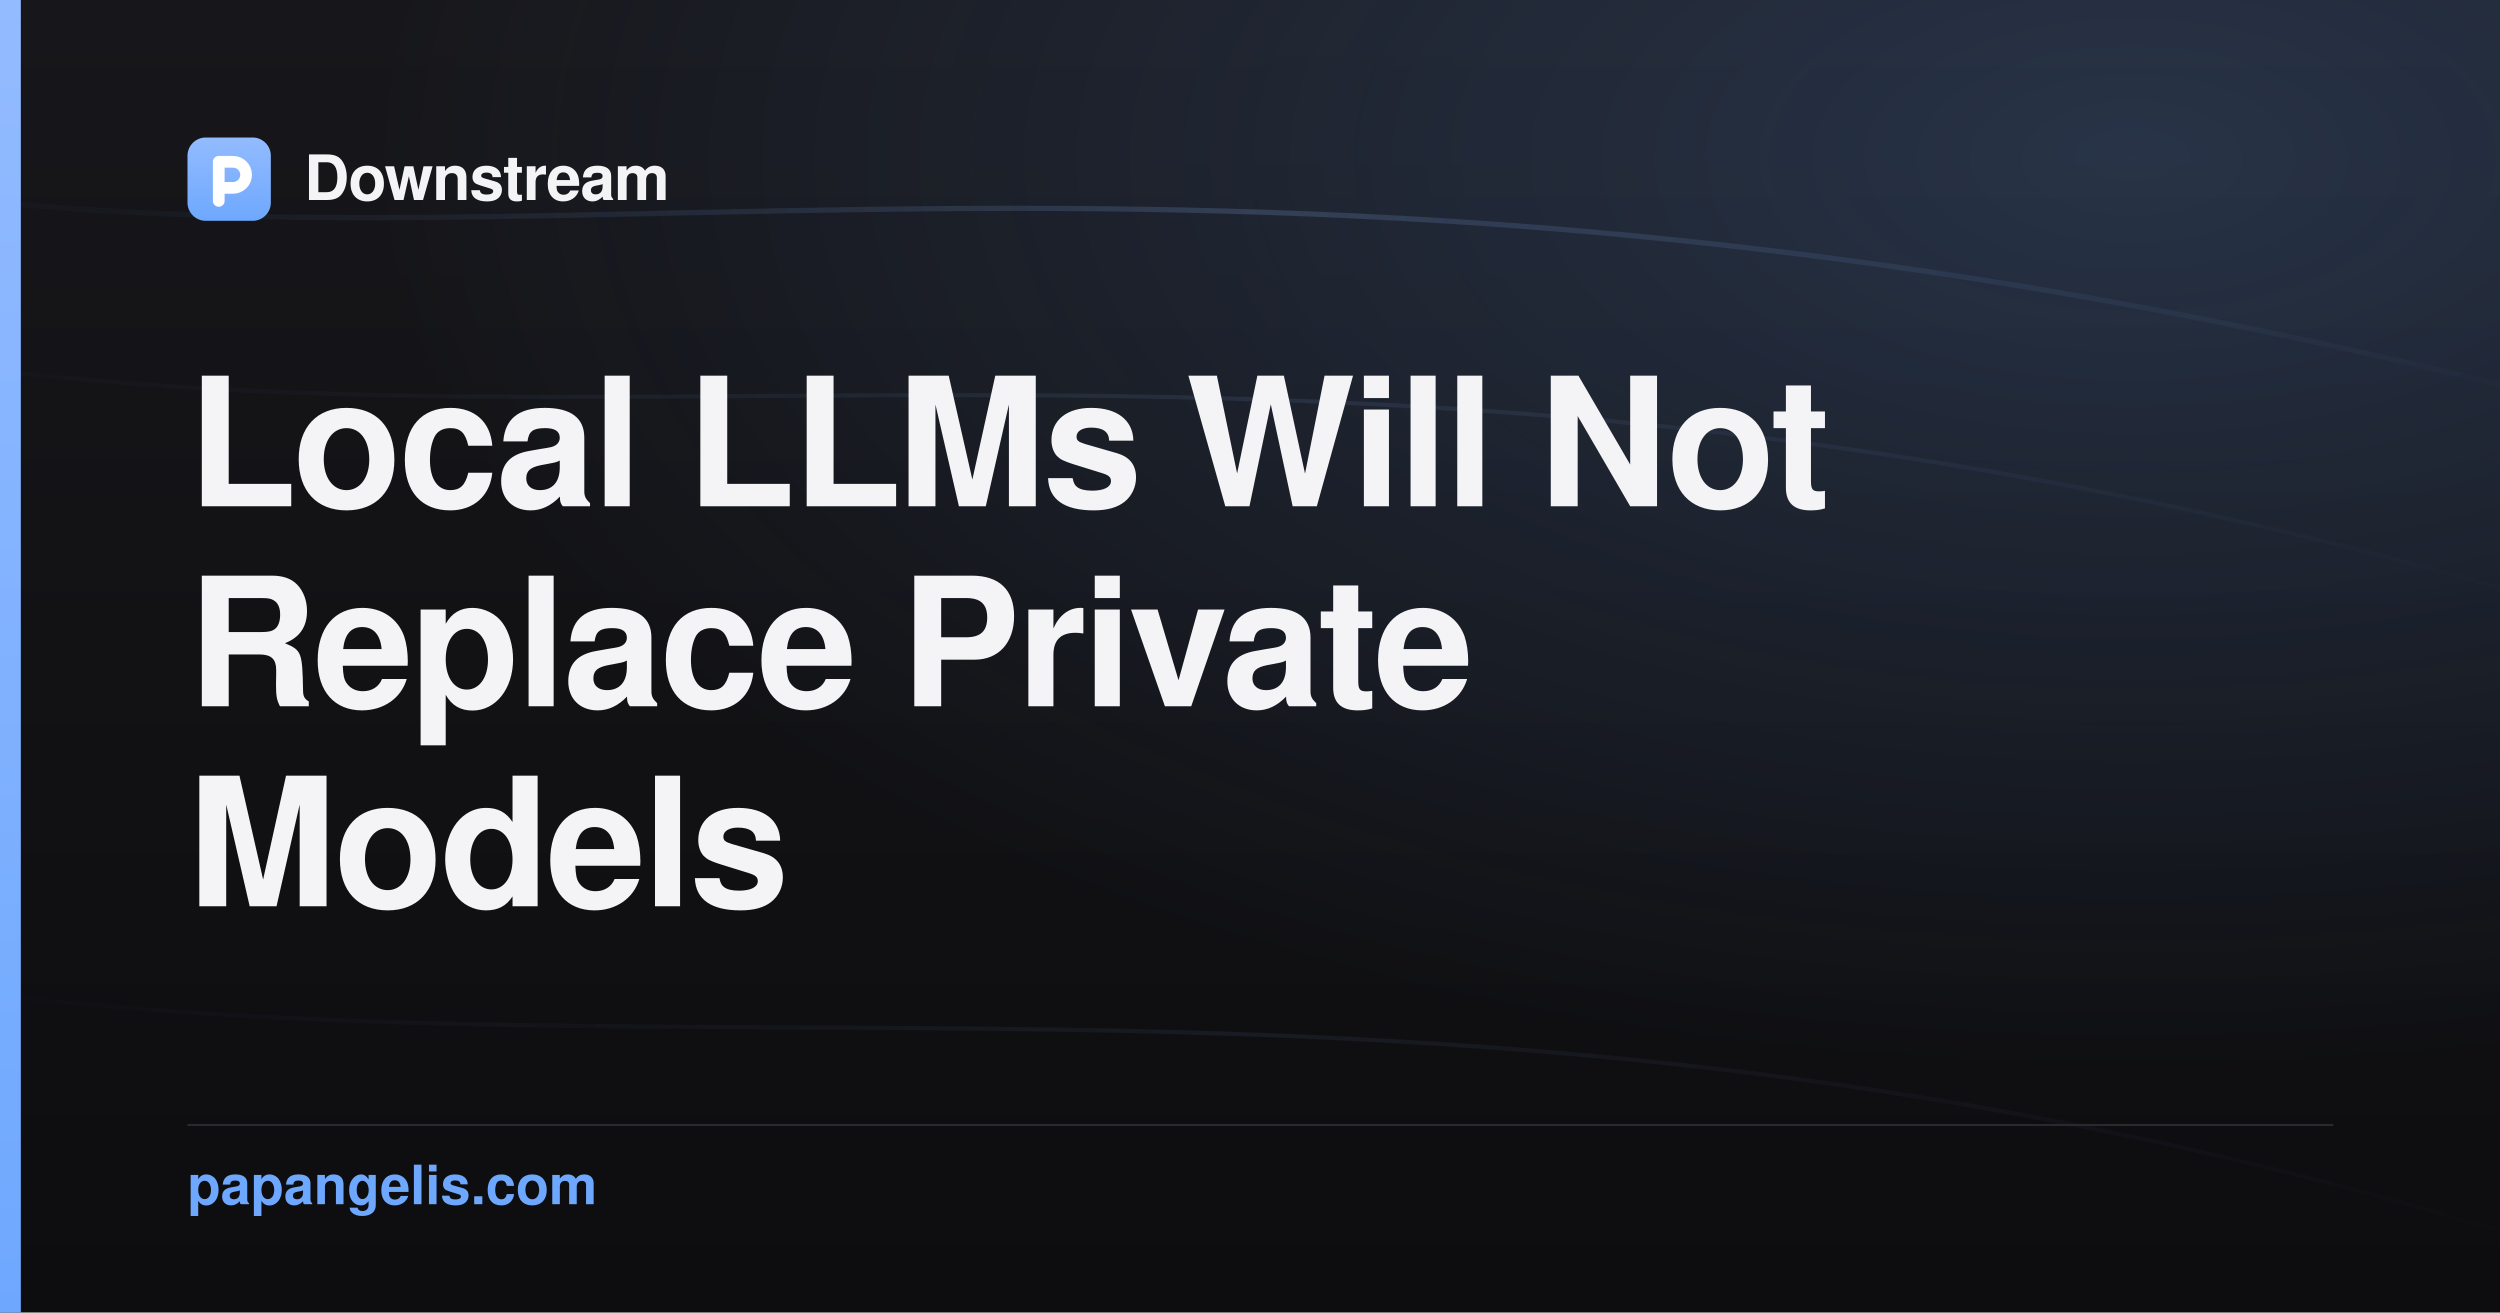
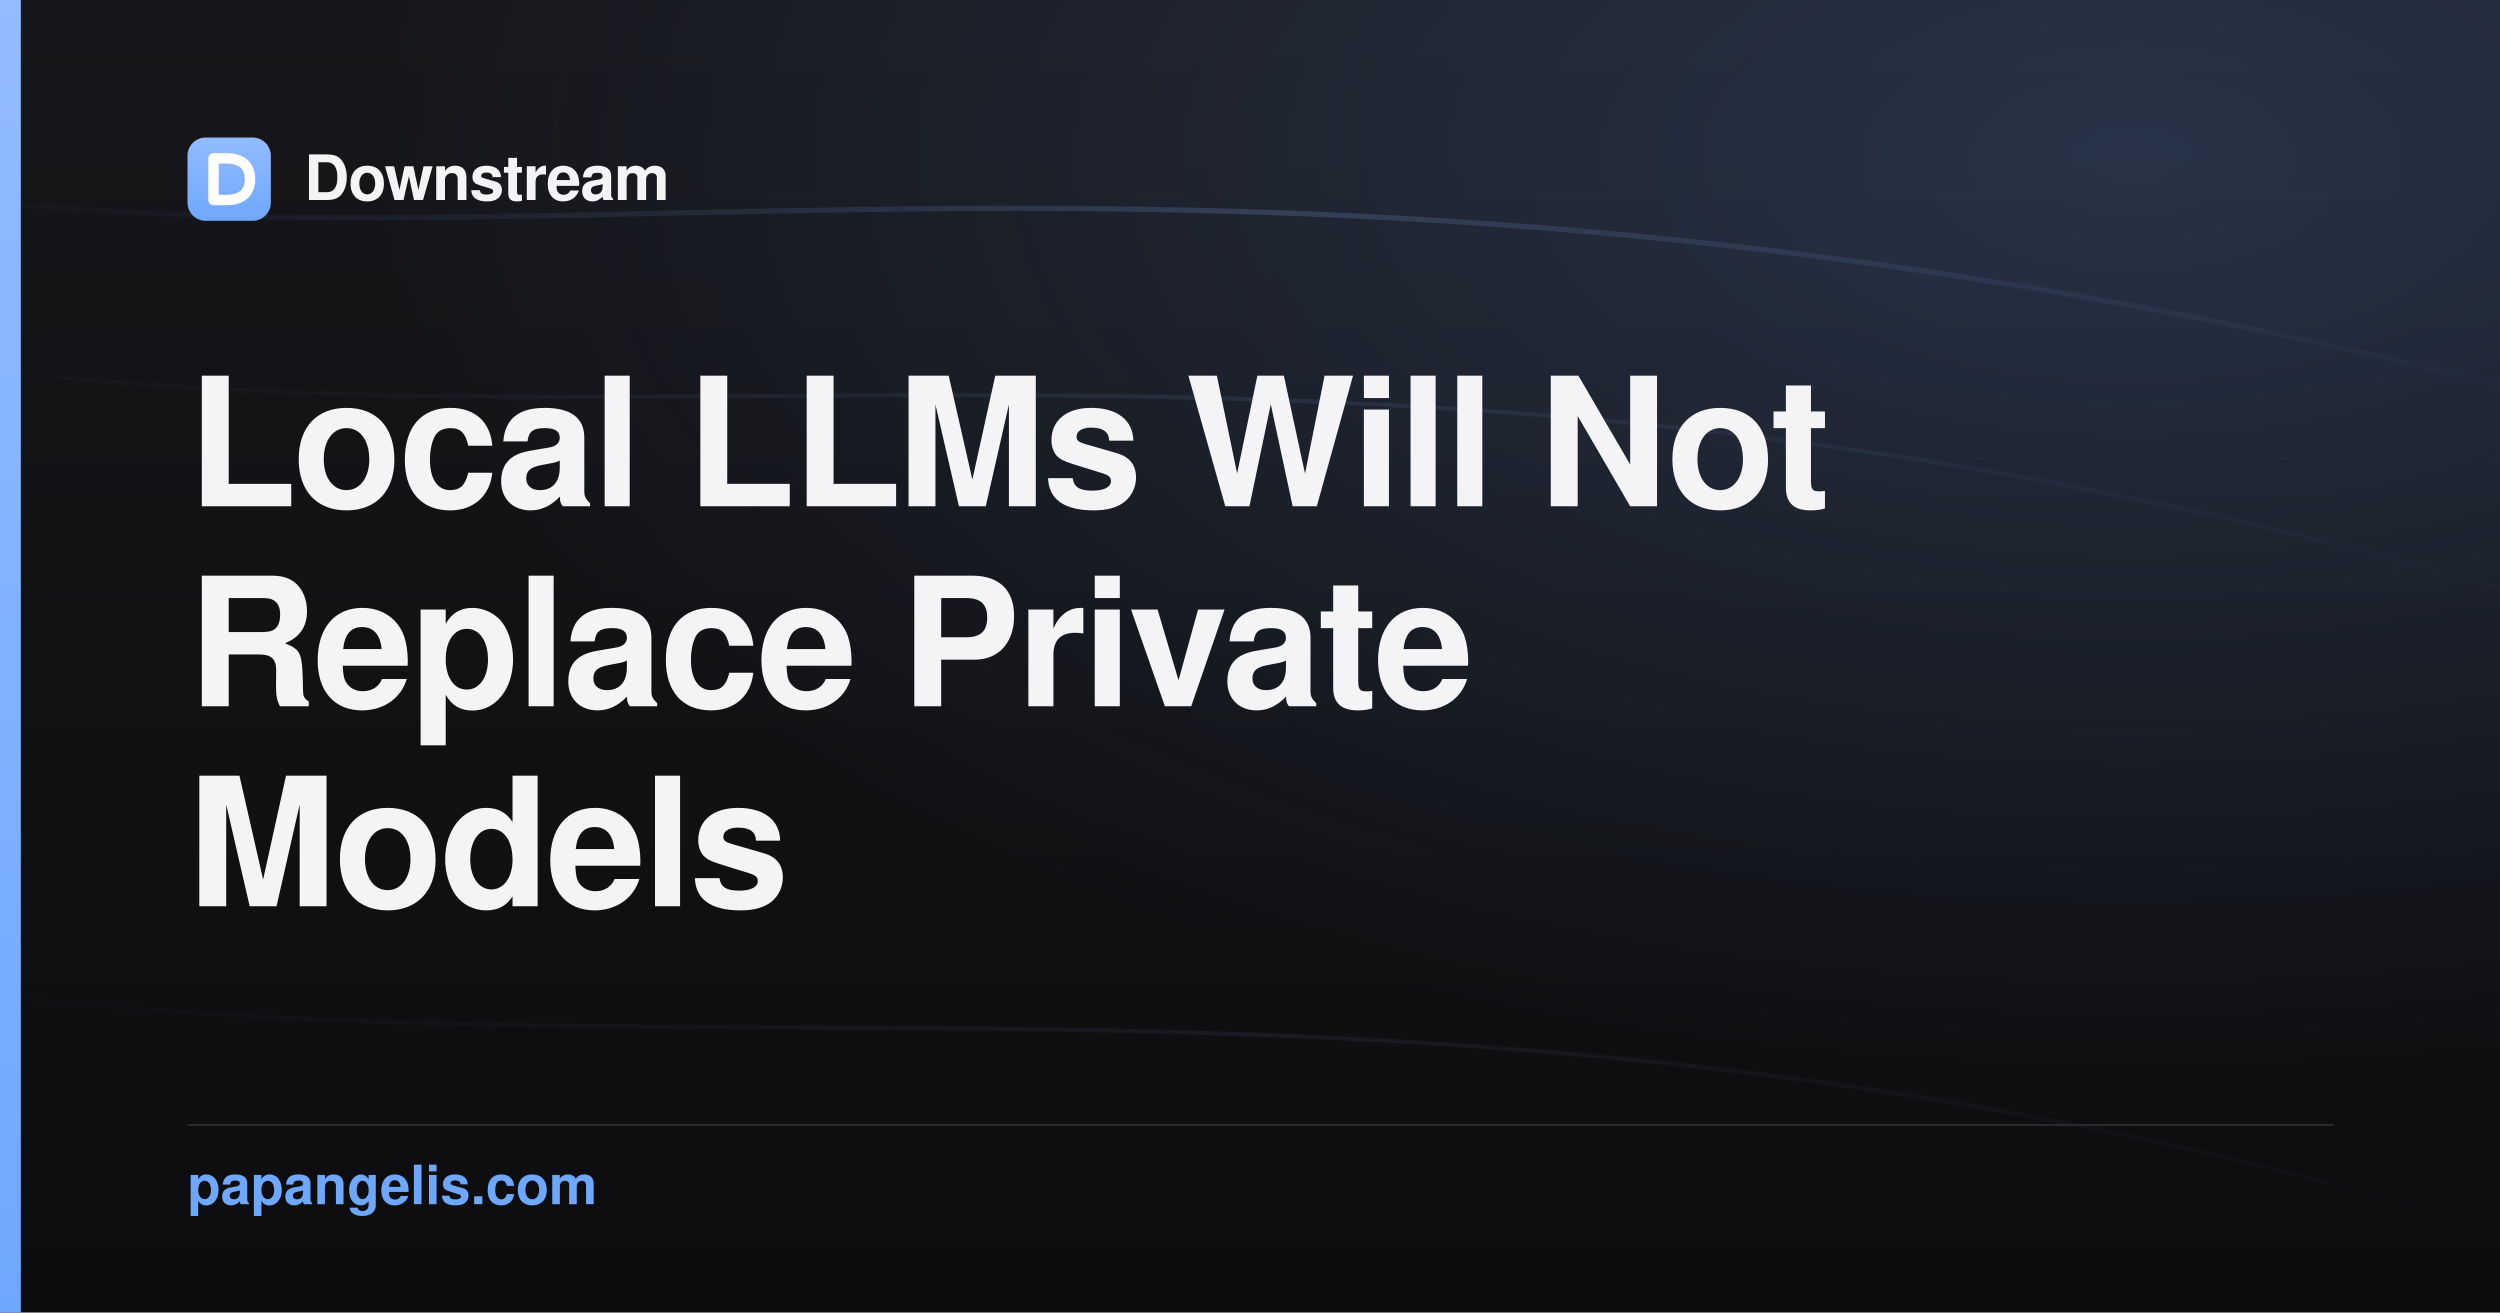
<svg xmlns="http://www.w3.org/2000/svg" width="1200" height="630" viewBox="0 0 1200 630">
  <defs>
    <linearGradient id="bg" x1="0" y1="0" x2="0" y2="1">
      <stop offset="0" stop-color="#17171b" />
      <stop offset="1" stop-color="#0d0d0f" />
    </linearGradient>
    <radialGradient id="glow" cx="0.85" cy="0.12" r="0.7">
      <stop offset="0" stop-color="#6ea8fe" stop-opacity="0.20" />
      <stop offset="1" stop-color="#6ea8fe" stop-opacity="0" />
    </radialGradient>
    <linearGradient id="bar" x1="0" y1="0" x2="0" y2="1">
      <stop offset="0" stop-color="#93bbff" />
      <stop offset="1" stop-color="#6ea8fe" />
    </linearGradient>
    <linearGradient id="stream" x1="0" y1="0" x2="1" y2="0">
      <stop offset="0" stop-color="#6ea8fe" stop-opacity="0" />
      <stop offset="0.5" stop-color="#93bbff" />
      <stop offset="1" stop-color="#6ea8fe" stop-opacity="0" />
    </linearGradient>
  </defs>
  <g font-family="'Helvetica Neue', Helvetica, Arial, sans-serif">
    <rect width="1200" height="630" fill="url(#bg)" />
    <rect width="1200" height="630" fill="url(#glow)" />
    <path d="M -60 90 C 280 140, 620 30, 1260 200" fill="none" stroke="url(#stream)" stroke-width="2.5" stroke-opacity="0.18" />
    <path d="M -60 170 C 320 230, 680 120, 1260 300" fill="none" stroke="url(#stream)" stroke-width="2" stroke-opacity="0.1" />
    <path d="M -60 470 C 340 530, 720 430, 1260 610" fill="none" stroke="url(#stream)" stroke-width="2" stroke-opacity="0.07" />
    <rect x="0" y="0" width="10" height="630" fill="url(#bar)" />
    <g>
-       <g>
-         <rect x="90" y="66" width="40" height="40" rx="8.75" fill="url(#bar)" />
-         <path d="M 105 96.417 V 77.667 h 6.875 a 6.25 6.25 0 0 1 0 12.5 H 105" fill="none" stroke="#ffffff" stroke-width="5.625" stroke-linecap="round" stroke-linejoin="round" />
+       <g transform="translate(90 66) scale(0.625)">
+         <rect width="64" height="64" rx="14" fill="url(#bar)" />
+         <path d="M20 16 H30 C42 16 48 22 48 32 C48 42 42 48 30 48 H20 Z" fill="none" stroke="#ffffff" stroke-width="8" stroke-linejoin="round" />
      </g>
      <text x="146" y="96" font-size="30" font-weight="700" letter-spacing="-0.5" fill="#f4f4f6">Downstream</text>
    </g>
    <text x="90" y="243" font-size="86" font-weight="700" letter-spacing="-1.5" fill="#f4f4f6">Local LLMs Will Not</text>
    <text x="90" y="339" font-size="86" font-weight="700" letter-spacing="-1.5" fill="#f4f4f6">Replace Private</text>
    <text x="90" y="435" font-size="86" font-weight="700" letter-spacing="-1.5" fill="#f4f4f6">Models</text>
    <line x1="90" y1="540" x2="1120" y2="540" stroke="#2a2a2e" stroke-width="1" />
    <text x="90" y="578" font-size="26" font-weight="600" fill="#6ea8fe">papangelis.com</text>
  </g>
</svg>
